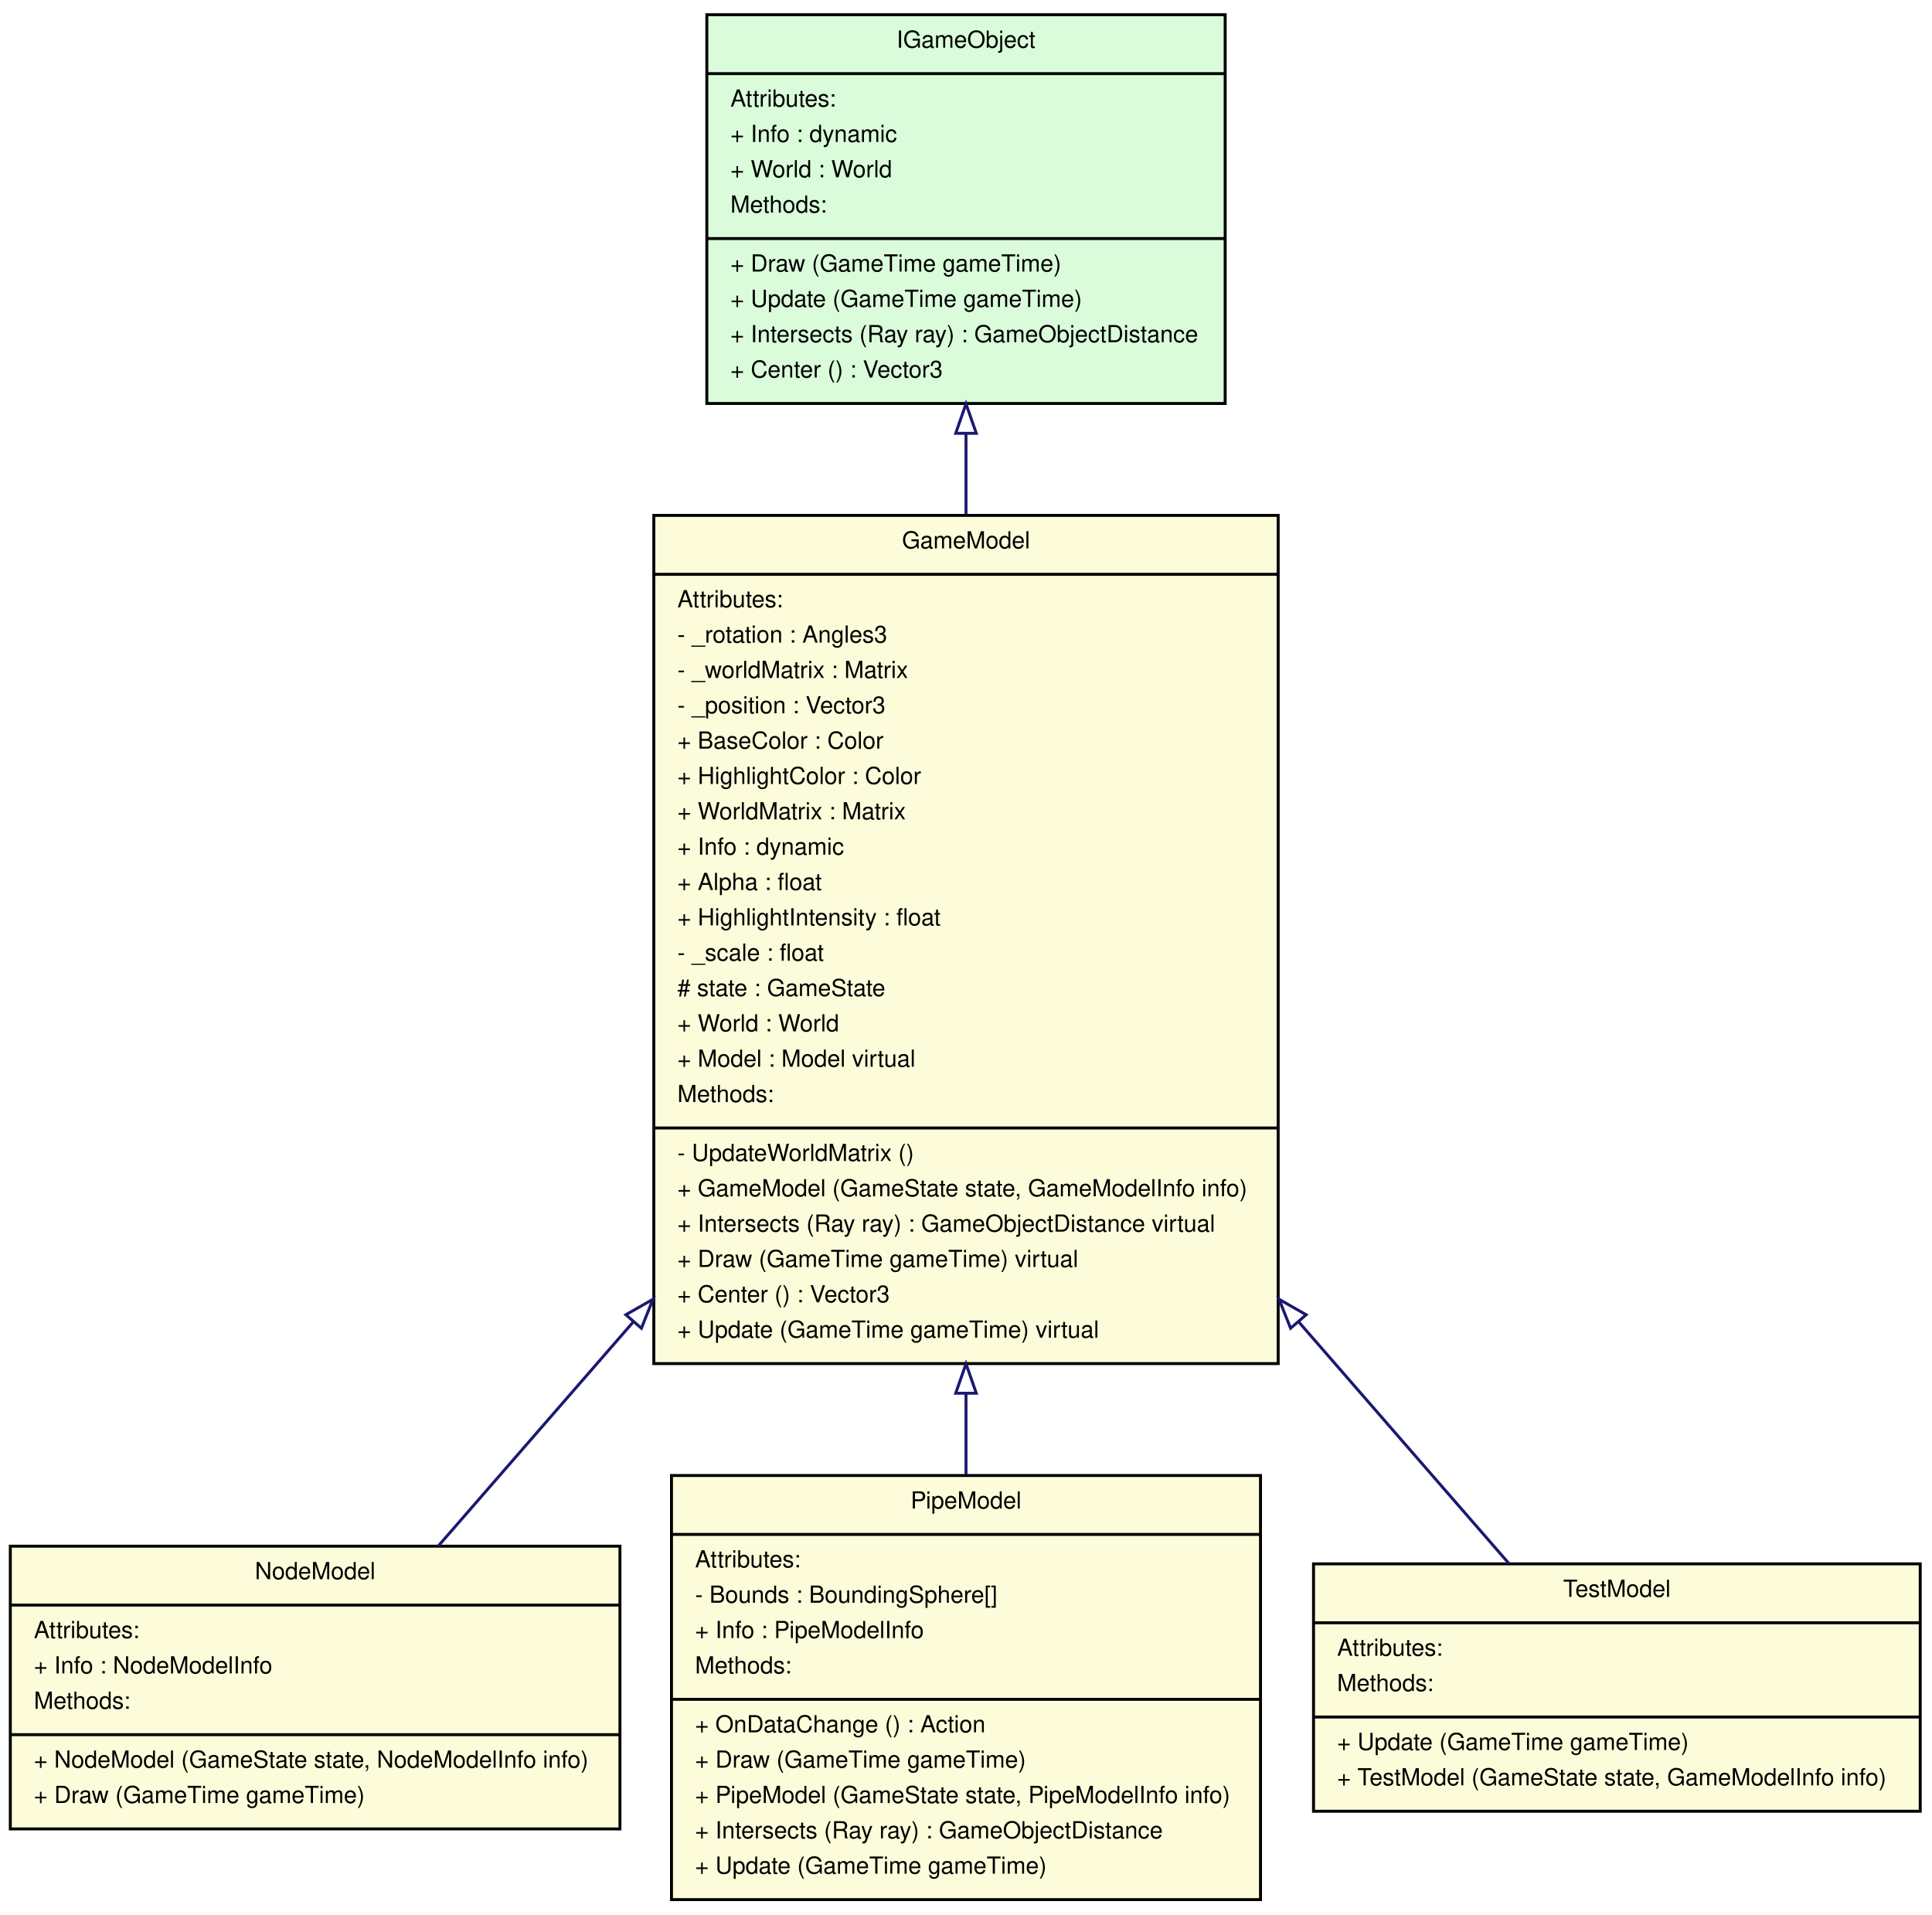
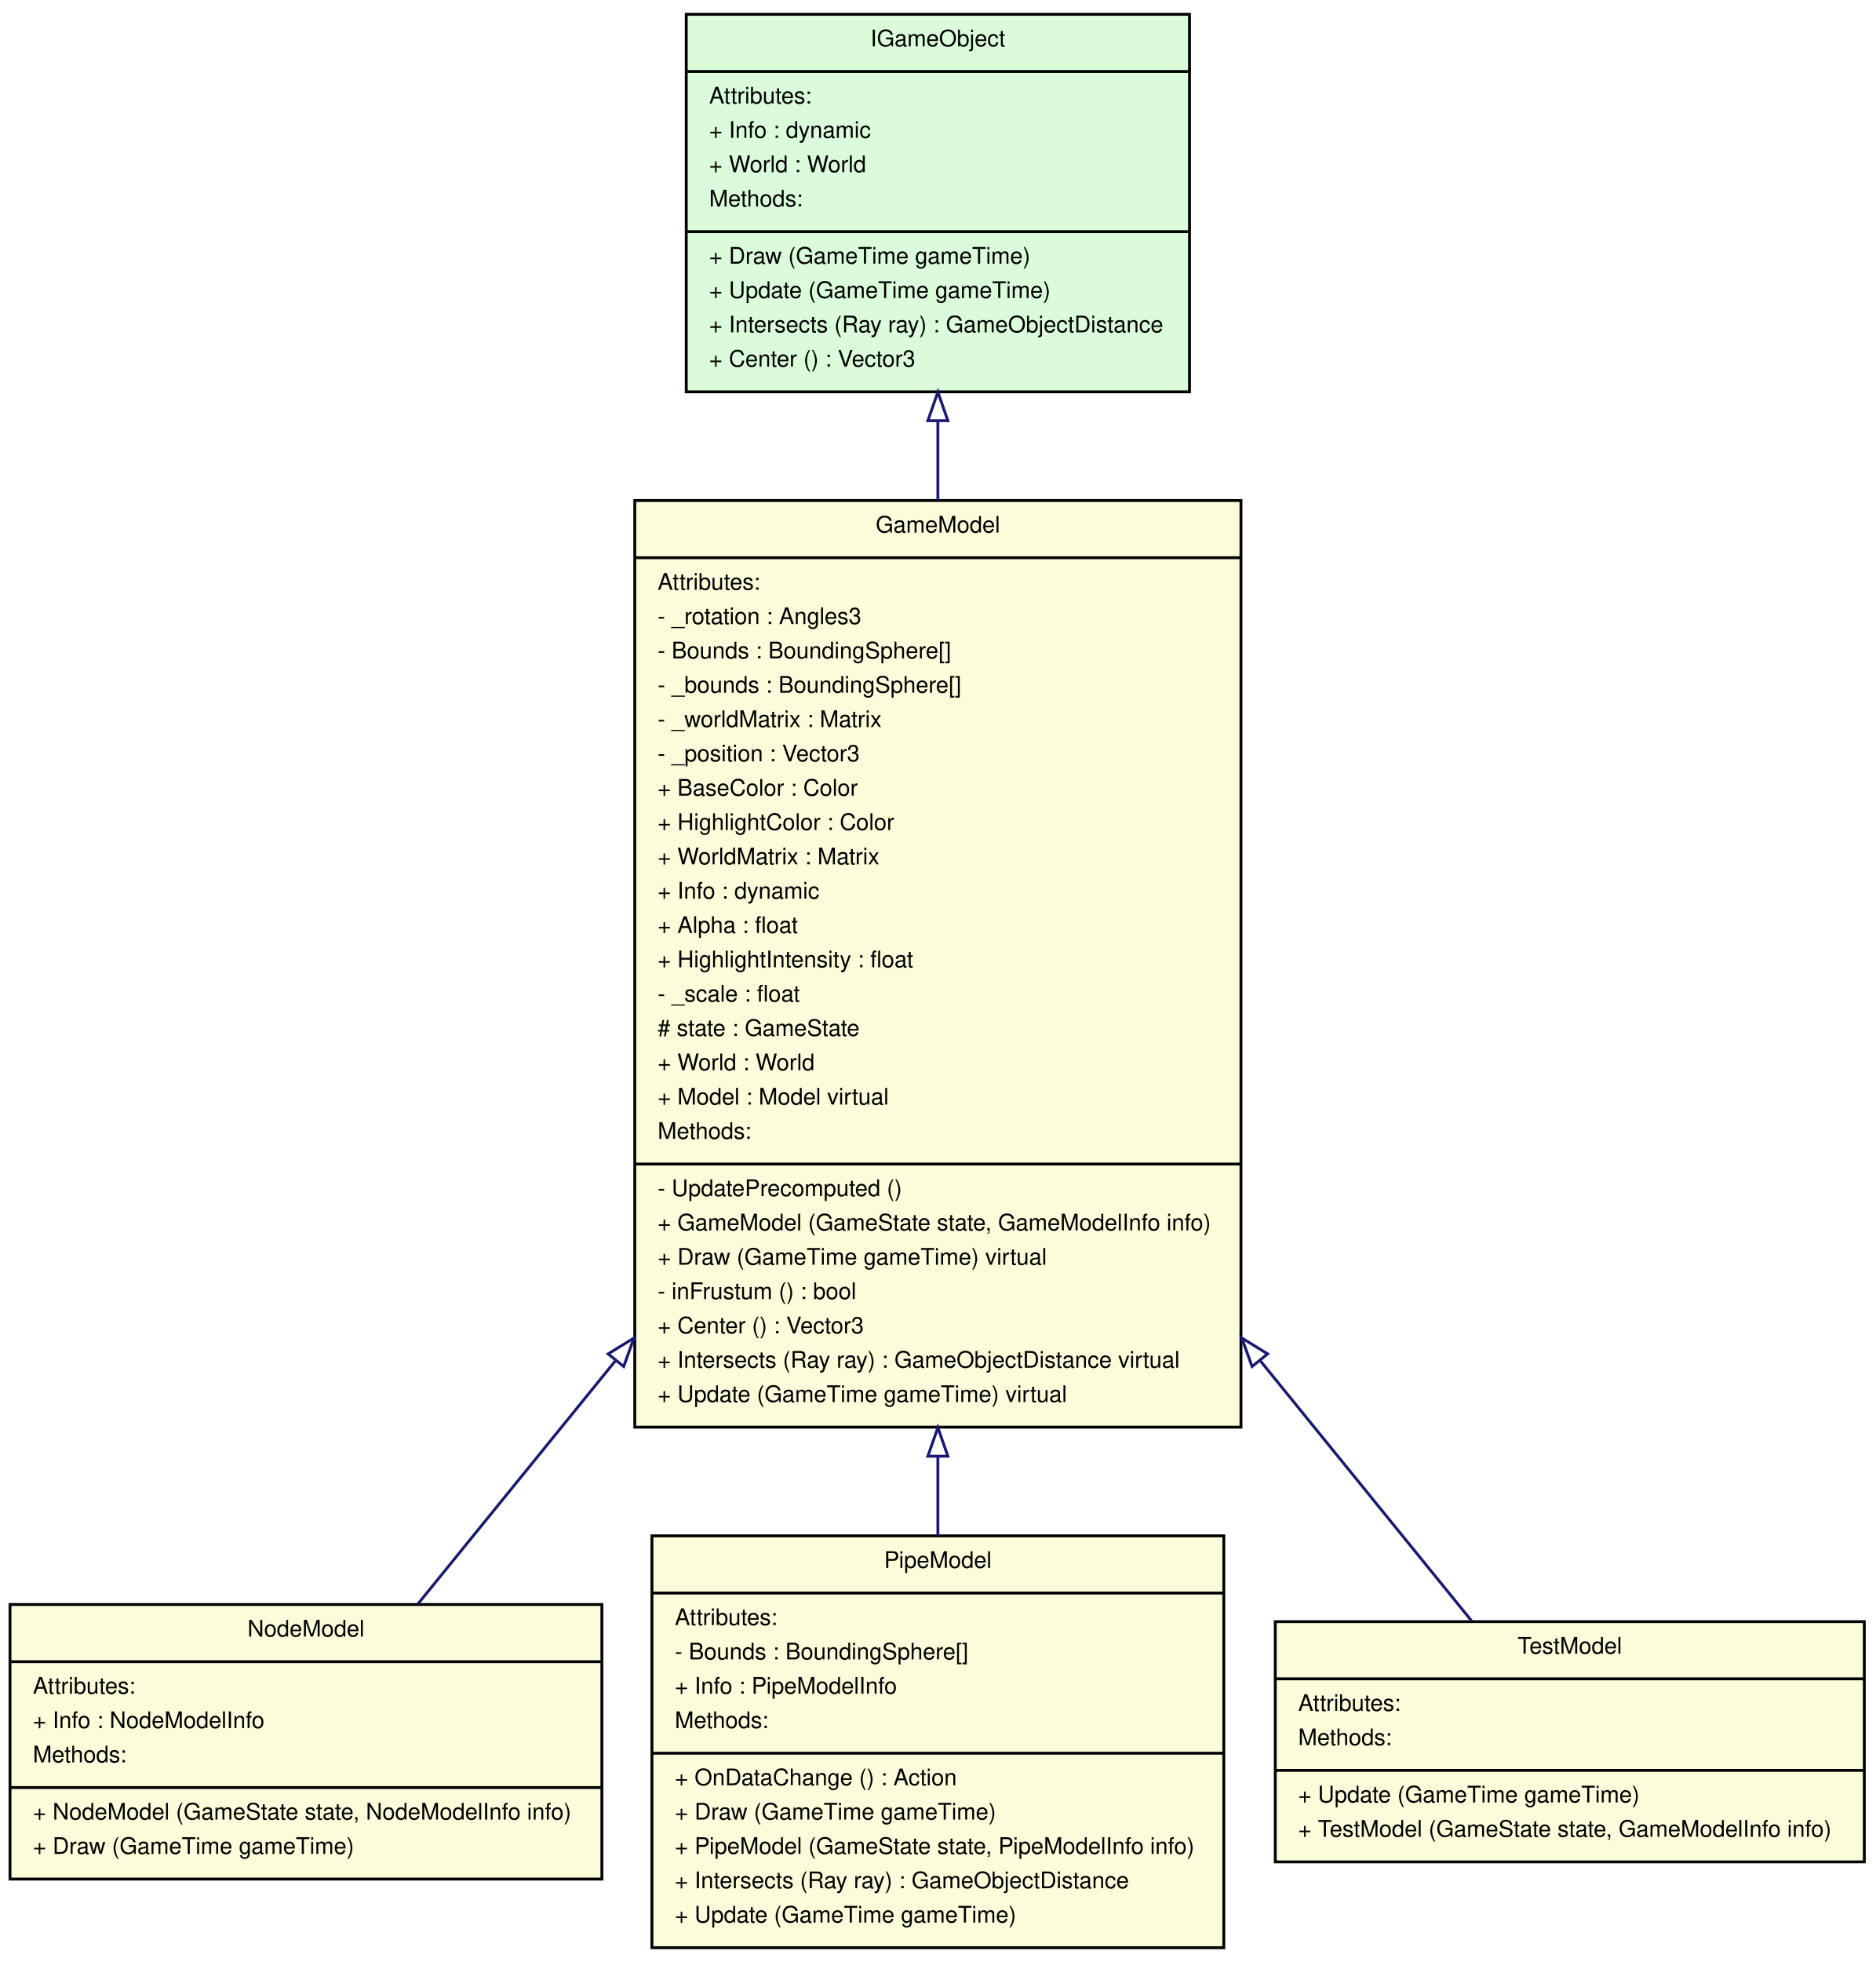
- <svg xmlns="http://www.w3.org/2000/svg" width="656pt" height="650pt" viewBox="0.00 0.00 656.00 650.00">
-   <g id="graph1" class="graph" transform="scale(1 1) rotate(0) translate(4 646)">
-     <polygon fill="white" stroke="white" points="-4,5 -4,-646 653,-646 653,5 -4,5" />
+ <svg xmlns="http://www.w3.org/2000/svg" width="656pt" height="686pt" viewBox="0.00 0.00 656.00 686.00">
+   <g id="graph1" class="graph" transform="scale(1 1) rotate(0) translate(4 682)">
+     <polygon fill="white" stroke="white" points="-4,5 -4,-682 653,-682 653,5 -4,5" />
    <g id="node1" class="node">
-       <polygon fill="#fcfcda" stroke="black" points="218,-183 218,-471 430,-471 430,-183 218,-183" />
-       <text text-anchor="middle" x="324" y="-459.8" font-family="Helvetica,sans-Serif" font-size="8.00">GameModel</text>
-       <polyline fill="none" stroke="black" points="218,-451 430,-451 " />
-       <text text-anchor="start" x="226" y="-439.8" font-family="Helvetica,sans-Serif" font-size="8.00">Attributes:</text>
-       <text text-anchor="start" x="226" y="-427.8" font-family="Helvetica,sans-Serif" font-size="8.00">- _rotation : Angles3</text>
-       <text text-anchor="start" x="226" y="-415.8" font-family="Helvetica,sans-Serif" font-size="8.00">- _worldMatrix : Matrix</text>
-       <text text-anchor="start" x="226" y="-403.8" font-family="Helvetica,sans-Serif" font-size="8.00">- _position : Vector3</text>
-       <text text-anchor="start" x="226" y="-391.8" font-family="Helvetica,sans-Serif" font-size="8.00">+ BaseColor : Color</text>
-       <text text-anchor="start" x="226" y="-379.8" font-family="Helvetica,sans-Serif" font-size="8.00">+ HighlightColor : Color</text>
-       <text text-anchor="start" x="226" y="-367.8" font-family="Helvetica,sans-Serif" font-size="8.00">+ WorldMatrix : Matrix</text>
-       <text text-anchor="start" x="226" y="-355.8" font-family="Helvetica,sans-Serif" font-size="8.00">+ Info : dynamic</text>
-       <text text-anchor="start" x="226" y="-343.8" font-family="Helvetica,sans-Serif" font-size="8.00">+ Alpha : float</text>
-       <text text-anchor="start" x="226" y="-331.8" font-family="Helvetica,sans-Serif" font-size="8.00">+ HighlightIntensity : float</text>
-       <text text-anchor="start" x="226" y="-319.8" font-family="Helvetica,sans-Serif" font-size="8.00">- _scale : float</text>
-       <text text-anchor="start" x="226" y="-307.8" font-family="Helvetica,sans-Serif" font-size="8.00"># state : GameState</text>
-       <text text-anchor="start" x="226" y="-295.8" font-family="Helvetica,sans-Serif" font-size="8.00">+ World : World</text>
-       <text text-anchor="start" x="226" y="-283.8" font-family="Helvetica,sans-Serif" font-size="8.00">+ Model : Model virtual</text>
-       <text text-anchor="start" x="226" y="-271.8" font-family="Helvetica,sans-Serif" font-size="8.00">Methods:</text>
-       <polyline fill="none" stroke="black" points="218,-263 430,-263 " />
-       <text text-anchor="start" x="226" y="-251.8" font-family="Helvetica,sans-Serif" font-size="8.00">- UpdateWorldMatrix ()</text>
-       <text text-anchor="start" x="226" y="-239.8" font-family="Helvetica,sans-Serif" font-size="8.00">+ GameModel (GameState state, GameModelInfo info)</text>
-       <text text-anchor="start" x="226" y="-227.8" font-family="Helvetica,sans-Serif" font-size="8.00">+ Intersects (Ray ray) : GameObjectDistance virtual</text>
-       <text text-anchor="start" x="226" y="-215.8" font-family="Helvetica,sans-Serif" font-size="8.00">+ Draw (GameTime gameTime) virtual</text>
-       <text text-anchor="start" x="226" y="-203.8" font-family="Helvetica,sans-Serif" font-size="8.00">+ Center () : Vector3</text>
+       <polygon fill="#fcfcda" stroke="black" points="218,-183 218,-507 430,-507 430,-183 218,-183" />
+       <text text-anchor="middle" x="324" y="-495.8" font-family="Helvetica,sans-Serif" font-size="8.00">GameModel</text>
+       <polyline fill="none" stroke="black" points="218,-487 430,-487 " />
+       <text text-anchor="start" x="226" y="-475.8" font-family="Helvetica,sans-Serif" font-size="8.00">Attributes:</text>
+       <text text-anchor="start" x="226" y="-463.8" font-family="Helvetica,sans-Serif" font-size="8.00">- _rotation : Angles3</text>
+       <text text-anchor="start" x="226" y="-451.8" font-family="Helvetica,sans-Serif" font-size="8.00">- Bounds : BoundingSphere[]</text>
+       <text text-anchor="start" x="226" y="-439.8" font-family="Helvetica,sans-Serif" font-size="8.00">- _bounds : BoundingSphere[]</text>
+       <text text-anchor="start" x="226" y="-427.8" font-family="Helvetica,sans-Serif" font-size="8.00">- _worldMatrix : Matrix</text>
+       <text text-anchor="start" x="226" y="-415.8" font-family="Helvetica,sans-Serif" font-size="8.00">- _position : Vector3</text>
+       <text text-anchor="start" x="226" y="-403.8" font-family="Helvetica,sans-Serif" font-size="8.00">+ BaseColor : Color</text>
+       <text text-anchor="start" x="226" y="-391.8" font-family="Helvetica,sans-Serif" font-size="8.00">+ HighlightColor : Color</text>
+       <text text-anchor="start" x="226" y="-379.8" font-family="Helvetica,sans-Serif" font-size="8.00">+ WorldMatrix : Matrix</text>
+       <text text-anchor="start" x="226" y="-367.8" font-family="Helvetica,sans-Serif" font-size="8.00">+ Info : dynamic</text>
+       <text text-anchor="start" x="226" y="-355.8" font-family="Helvetica,sans-Serif" font-size="8.00">+ Alpha : float</text>
+       <text text-anchor="start" x="226" y="-343.8" font-family="Helvetica,sans-Serif" font-size="8.00">+ HighlightIntensity : float</text>
+       <text text-anchor="start" x="226" y="-331.8" font-family="Helvetica,sans-Serif" font-size="8.00">- _scale : float</text>
+       <text text-anchor="start" x="226" y="-319.8" font-family="Helvetica,sans-Serif" font-size="8.00"># state : GameState</text>
+       <text text-anchor="start" x="226" y="-307.8" font-family="Helvetica,sans-Serif" font-size="8.00">+ World : World</text>
+       <text text-anchor="start" x="226" y="-295.8" font-family="Helvetica,sans-Serif" font-size="8.00">+ Model : Model virtual</text>
+       <text text-anchor="start" x="226" y="-283.8" font-family="Helvetica,sans-Serif" font-size="8.00">Methods:</text>
+       <polyline fill="none" stroke="black" points="218,-275 430,-275 " />
+       <text text-anchor="start" x="226" y="-263.8" font-family="Helvetica,sans-Serif" font-size="8.00">- UpdatePrecomputed ()</text>
+       <text text-anchor="start" x="226" y="-251.8" font-family="Helvetica,sans-Serif" font-size="8.00">+ GameModel (GameState state, GameModelInfo info)</text>
+       <text text-anchor="start" x="226" y="-239.8" font-family="Helvetica,sans-Serif" font-size="8.00">+ Draw (GameTime gameTime) virtual</text>
+       <text text-anchor="start" x="226" y="-227.8" font-family="Helvetica,sans-Serif" font-size="8.00">- inFrustum () : bool</text>
+       <text text-anchor="start" x="226" y="-215.8" font-family="Helvetica,sans-Serif" font-size="8.00">+ Center () : Vector3</text>
+       <text text-anchor="start" x="226" y="-203.8" font-family="Helvetica,sans-Serif" font-size="8.00">+ Intersects (Ray ray) : GameObjectDistance virtual</text>
      <text text-anchor="start" x="226" y="-191.8" font-family="Helvetica,sans-Serif" font-size="8.00">+ Update (GameTime gameTime) virtual</text>
    </g>
    <g id="node3" class="node">
      <polygon fill="#fcfcda" stroke="black" points="-0.5,-25 -0.5,-121 206.5,-121 206.5,-25 -0.5,-25" />
      <text text-anchor="middle" x="103" y="-109.8" font-family="Helvetica,sans-Serif" font-size="8.00">NodeModel</text>
      <polyline fill="none" stroke="black" points="-0.5,-101 206.5,-101 " />
      <text text-anchor="start" x="7.5" y="-89.8" font-family="Helvetica,sans-Serif" font-size="8.00">Attributes:</text>
      <text text-anchor="start" x="7.5" y="-77.8" font-family="Helvetica,sans-Serif" font-size="8.00">+ Info : NodeModelInfo</text>
      <text text-anchor="start" x="7.5" y="-65.8" font-family="Helvetica,sans-Serif" font-size="8.00">Methods:</text>
      <polyline fill="none" stroke="black" points="-0.5,-57 206.5,-57 " />
      <text text-anchor="start" x="7.5" y="-45.8" font-family="Helvetica,sans-Serif" font-size="8.00">+ NodeModel (GameState state, NodeModelInfo info)</text>
      <text text-anchor="start" x="7.5" y="-33.8" font-family="Helvetica,sans-Serif" font-size="8.00">+ Draw (GameTime gameTime)</text>
    </g>
    <g id="edge4" class="edge">
-       <path fill="none" stroke="midnightblue" d="M211.033,-197.165C187.372,-169.97 163.861,-142.949 144.843,-121.092" />
-       <polygon fill="none" stroke="midnightblue" points="208.503,-199.589 217.708,-204.836 213.784,-194.994 208.503,-199.589" />
+       <path fill="none" stroke="midnightblue" d="M211.381,-206.392C186.496,-175.764 161.754,-145.312 142.206,-121.254" />
+       <polygon fill="none" stroke="midnightblue" points="208.685,-208.624 217.708,-214.179 214.118,-204.21 208.685,-208.624" />
    </g>
    <g id="node4" class="node">
      <polygon fill="#fcfcda" stroke="black" points="224,-1 224,-145 424,-145 424,-1 224,-1" />
      <text text-anchor="middle" x="324" y="-133.8" font-family="Helvetica,sans-Serif" font-size="8.00">PipeModel</text>
      <polyline fill="none" stroke="black" points="224,-125 424,-125 " />
      <text text-anchor="start" x="232" y="-113.8" font-family="Helvetica,sans-Serif" font-size="8.00">Attributes:</text>
      <text text-anchor="start" x="232" y="-101.8" font-family="Helvetica,sans-Serif" font-size="8.00">- Bounds : BoundingSphere[]</text>
      <text text-anchor="start" x="232" y="-89.8" font-family="Helvetica,sans-Serif" font-size="8.00">+ Info : PipeModelInfo</text>
      <text text-anchor="start" x="232" y="-77.8" font-family="Helvetica,sans-Serif" font-size="8.00">Methods:</text>
      <polyline fill="none" stroke="black" points="224,-69 424,-69 " />
      <text text-anchor="start" x="232" y="-57.8" font-family="Helvetica,sans-Serif" font-size="8.00">+ OnDataChange () : Action</text>
      <text text-anchor="start" x="232" y="-45.8" font-family="Helvetica,sans-Serif" font-size="8.00">+ Draw (GameTime gameTime)</text>
      <text text-anchor="start" x="232" y="-33.8" font-family="Helvetica,sans-Serif" font-size="8.00">+ PipeModel (GameState state, PipeModelInfo info)</text>
      <text text-anchor="start" x="232" y="-21.8" font-family="Helvetica,sans-Serif" font-size="8.00">+ Intersects (Ray ray) : GameObjectDistance</text>
      <text text-anchor="start" x="232" y="-9.8" font-family="Helvetica,sans-Serif" font-size="8.00">+ Update (GameTime gameTime)</text>
    </g>
    <g id="edge6" class="edge">
-       <path fill="none" stroke="midnightblue" d="M324,-172.642C324,-163.228 324,-154.023 324,-145.25" />
-       <polygon fill="none" stroke="midnightblue" points="320.5,-172.931 324,-182.931 327.5,-172.931 320.5,-172.931" />
+       <path fill="none" stroke="midnightblue" d="M324,-172.805C324,-163.248 324,-153.949 324,-145.114" />
+       <polygon fill="none" stroke="midnightblue" points="320.5,-172.849 324,-182.849 327.5,-172.849 320.5,-172.849" />
    </g>
    <g id="node5" class="node">
      <polygon fill="#fcfcda" stroke="black" points="442,-31 442,-115 648,-115 648,-31 442,-31" />
      <text text-anchor="middle" x="545" y="-103.8" font-family="Helvetica,sans-Serif" font-size="8.00">TestModel</text>
      <polyline fill="none" stroke="black" points="442,-95 648,-95 " />
      <text text-anchor="start" x="450" y="-83.8" font-family="Helvetica,sans-Serif" font-size="8.00">Attributes:</text>
      <text text-anchor="start" x="450" y="-71.8" font-family="Helvetica,sans-Serif" font-size="8.00">Methods:</text>
      <polyline fill="none" stroke="black" points="442,-63 648,-63 " />
      <text text-anchor="start" x="450" y="-51.8" font-family="Helvetica,sans-Serif" font-size="8.00">+ Update (GameTime gameTime)</text>
      <text text-anchor="start" x="450" y="-39.8" font-family="Helvetica,sans-Serif" font-size="8.00">+ TestModel (GameState state, GameModelInfo info)</text>
    </g>
    <g id="edge8" class="edge">
-       <path fill="none" stroke="midnightblue" d="M436.878,-197.266C462.783,-167.494 488.512,-137.923 508.37,-115.1" />
-       <polygon fill="none" stroke="midnightblue" points="434.216,-194.994 430.292,-204.836 439.497,-199.589 434.216,-194.994" />
+       <path fill="none" stroke="midnightblue" d="M436.771,-206.205C463.707,-173.053 490.463,-140.122 510.633,-115.298" />
+       <polygon fill="none" stroke="midnightblue" points="433.882,-204.21 430.292,-214.179 439.315,-208.624 433.882,-204.21" />
    </g>
    <g id="node2" class="node">
-       <polygon fill="#dafcda" stroke="black" points="236,-509 236,-641 412,-641 412,-509 236,-509" />
-       <text text-anchor="middle" x="324" y="-629.8" font-family="Helvetica,sans-Serif" font-size="8.00">IGameObject</text>
-       <polyline fill="none" stroke="black" points="236,-621 412,-621 " />
-       <text text-anchor="start" x="244" y="-609.8" font-family="Helvetica,sans-Serif" font-size="8.00">Attributes:</text>
-       <text text-anchor="start" x="244" y="-597.8" font-family="Helvetica,sans-Serif" font-size="8.00">+ Info : dynamic</text>
-       <text text-anchor="start" x="244" y="-585.8" font-family="Helvetica,sans-Serif" font-size="8.00">+ World : World</text>
-       <text text-anchor="start" x="244" y="-573.8" font-family="Helvetica,sans-Serif" font-size="8.00">Methods:</text>
-       <polyline fill="none" stroke="black" points="236,-565 412,-565 " />
-       <text text-anchor="start" x="244" y="-553.8" font-family="Helvetica,sans-Serif" font-size="8.00">+ Draw (GameTime gameTime)</text>
-       <text text-anchor="start" x="244" y="-541.8" font-family="Helvetica,sans-Serif" font-size="8.00">+ Update (GameTime gameTime)</text>
-       <text text-anchor="start" x="244" y="-529.8" font-family="Helvetica,sans-Serif" font-size="8.00">+ Intersects (Ray ray) : GameObjectDistance</text>
-       <text text-anchor="start" x="244" y="-517.8" font-family="Helvetica,sans-Serif" font-size="8.00">+ Center () : Vector3</text>
+       <polygon fill="#dafcda" stroke="black" points="236,-545 236,-677 412,-677 412,-545 236,-545" />
+       <text text-anchor="middle" x="324" y="-665.8" font-family="Helvetica,sans-Serif" font-size="8.00">IGameObject</text>
+       <polyline fill="none" stroke="black" points="236,-657 412,-657 " />
+       <text text-anchor="start" x="244" y="-645.8" font-family="Helvetica,sans-Serif" font-size="8.00">Attributes:</text>
+       <text text-anchor="start" x="244" y="-633.8" font-family="Helvetica,sans-Serif" font-size="8.00">+ Info : dynamic</text>
+       <text text-anchor="start" x="244" y="-621.8" font-family="Helvetica,sans-Serif" font-size="8.00">+ World : World</text>
+       <text text-anchor="start" x="244" y="-609.8" font-family="Helvetica,sans-Serif" font-size="8.00">Methods:</text>
+       <polyline fill="none" stroke="black" points="236,-601 412,-601 " />
+       <text text-anchor="start" x="244" y="-589.8" font-family="Helvetica,sans-Serif" font-size="8.00">+ Draw (GameTime gameTime)</text>
+       <text text-anchor="start" x="244" y="-577.8" font-family="Helvetica,sans-Serif" font-size="8.00">+ Update (GameTime gameTime)</text>
+       <text text-anchor="start" x="244" y="-565.8" font-family="Helvetica,sans-Serif" font-size="8.00">+ Intersects (Ray ray) : GameObjectDistance</text>
+       <text text-anchor="start" x="244" y="-553.8" font-family="Helvetica,sans-Serif" font-size="8.00">+ Center () : Vector3</text>
    </g>
    <g id="edge2" class="edge">
-       <path fill="none" stroke="midnightblue" d="M324,-498.739C324,-489.953 324,-480.79 324,-471.469" />
-       <polygon fill="none" stroke="midnightblue" points="320.5,-498.866 324,-508.866 327.5,-498.866 320.5,-498.866" />
+       <path fill="none" stroke="midnightblue" d="M324,-534.694C324,-525.823 324,-516.538 324,-507.045" />
+       <polygon fill="none" stroke="midnightblue" points="320.5,-534.905 324,-544.905 327.5,-534.905 320.5,-534.905" />
    </g>
  </g>
</svg>
